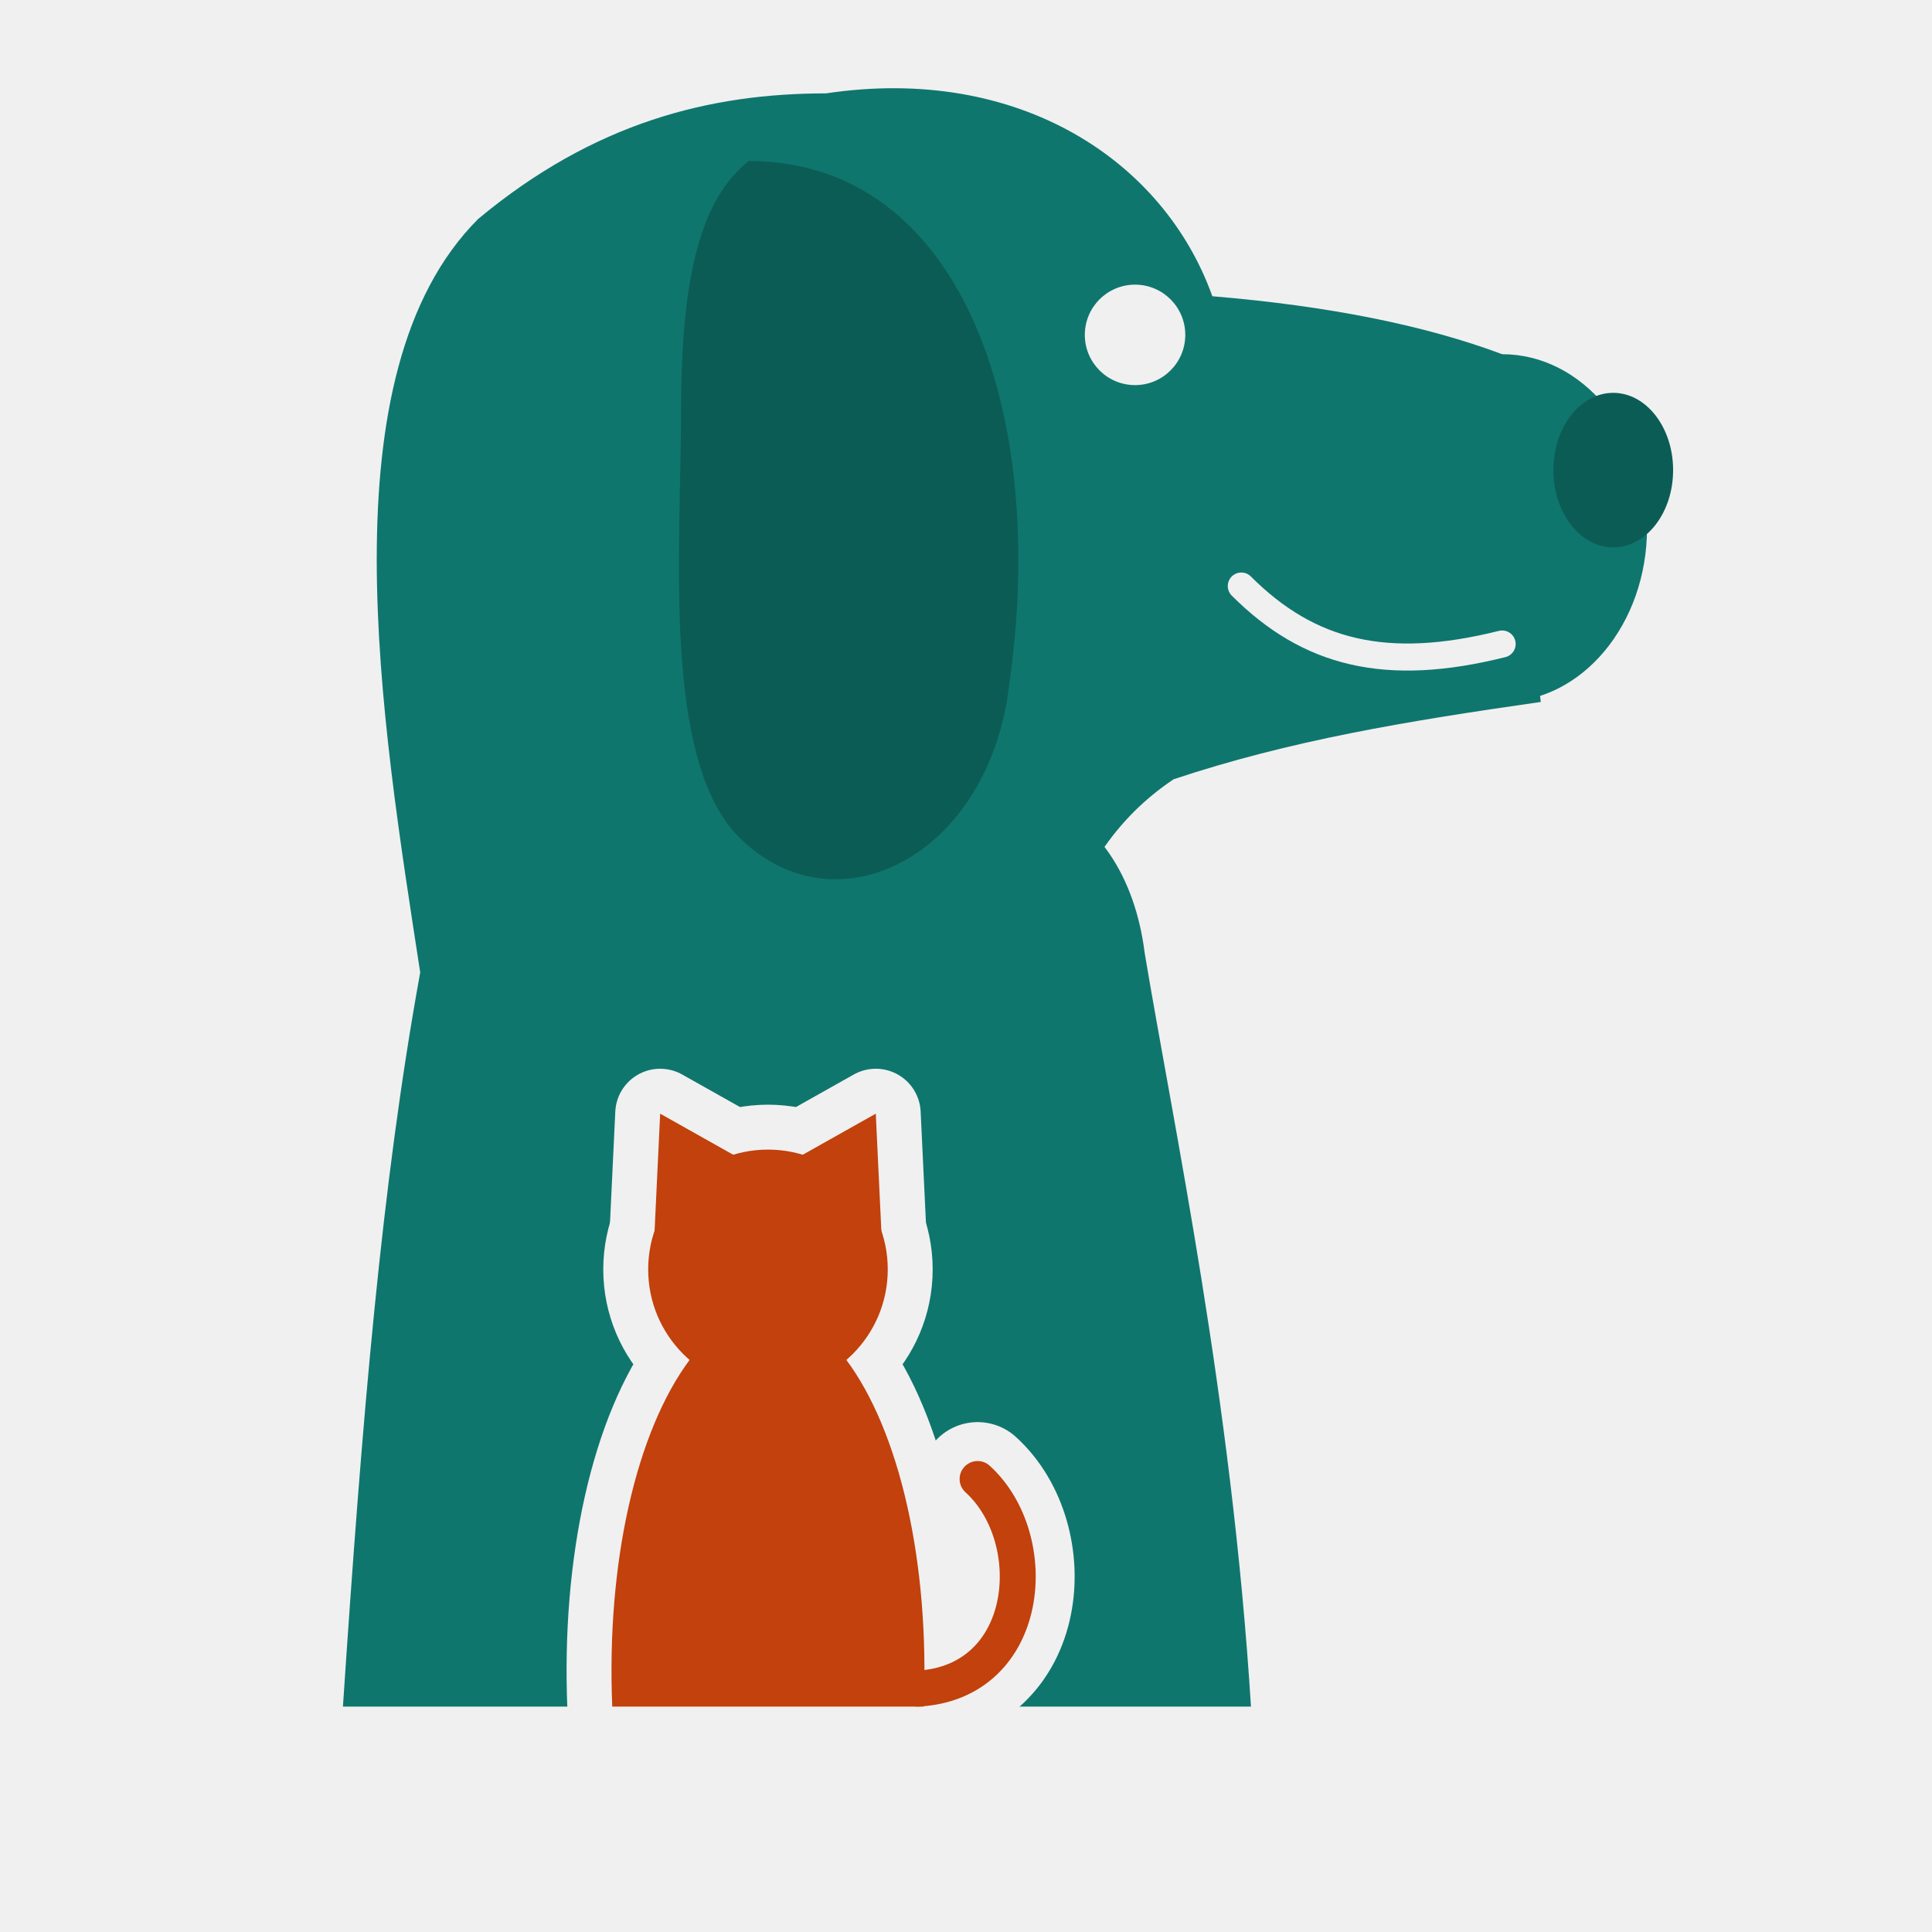
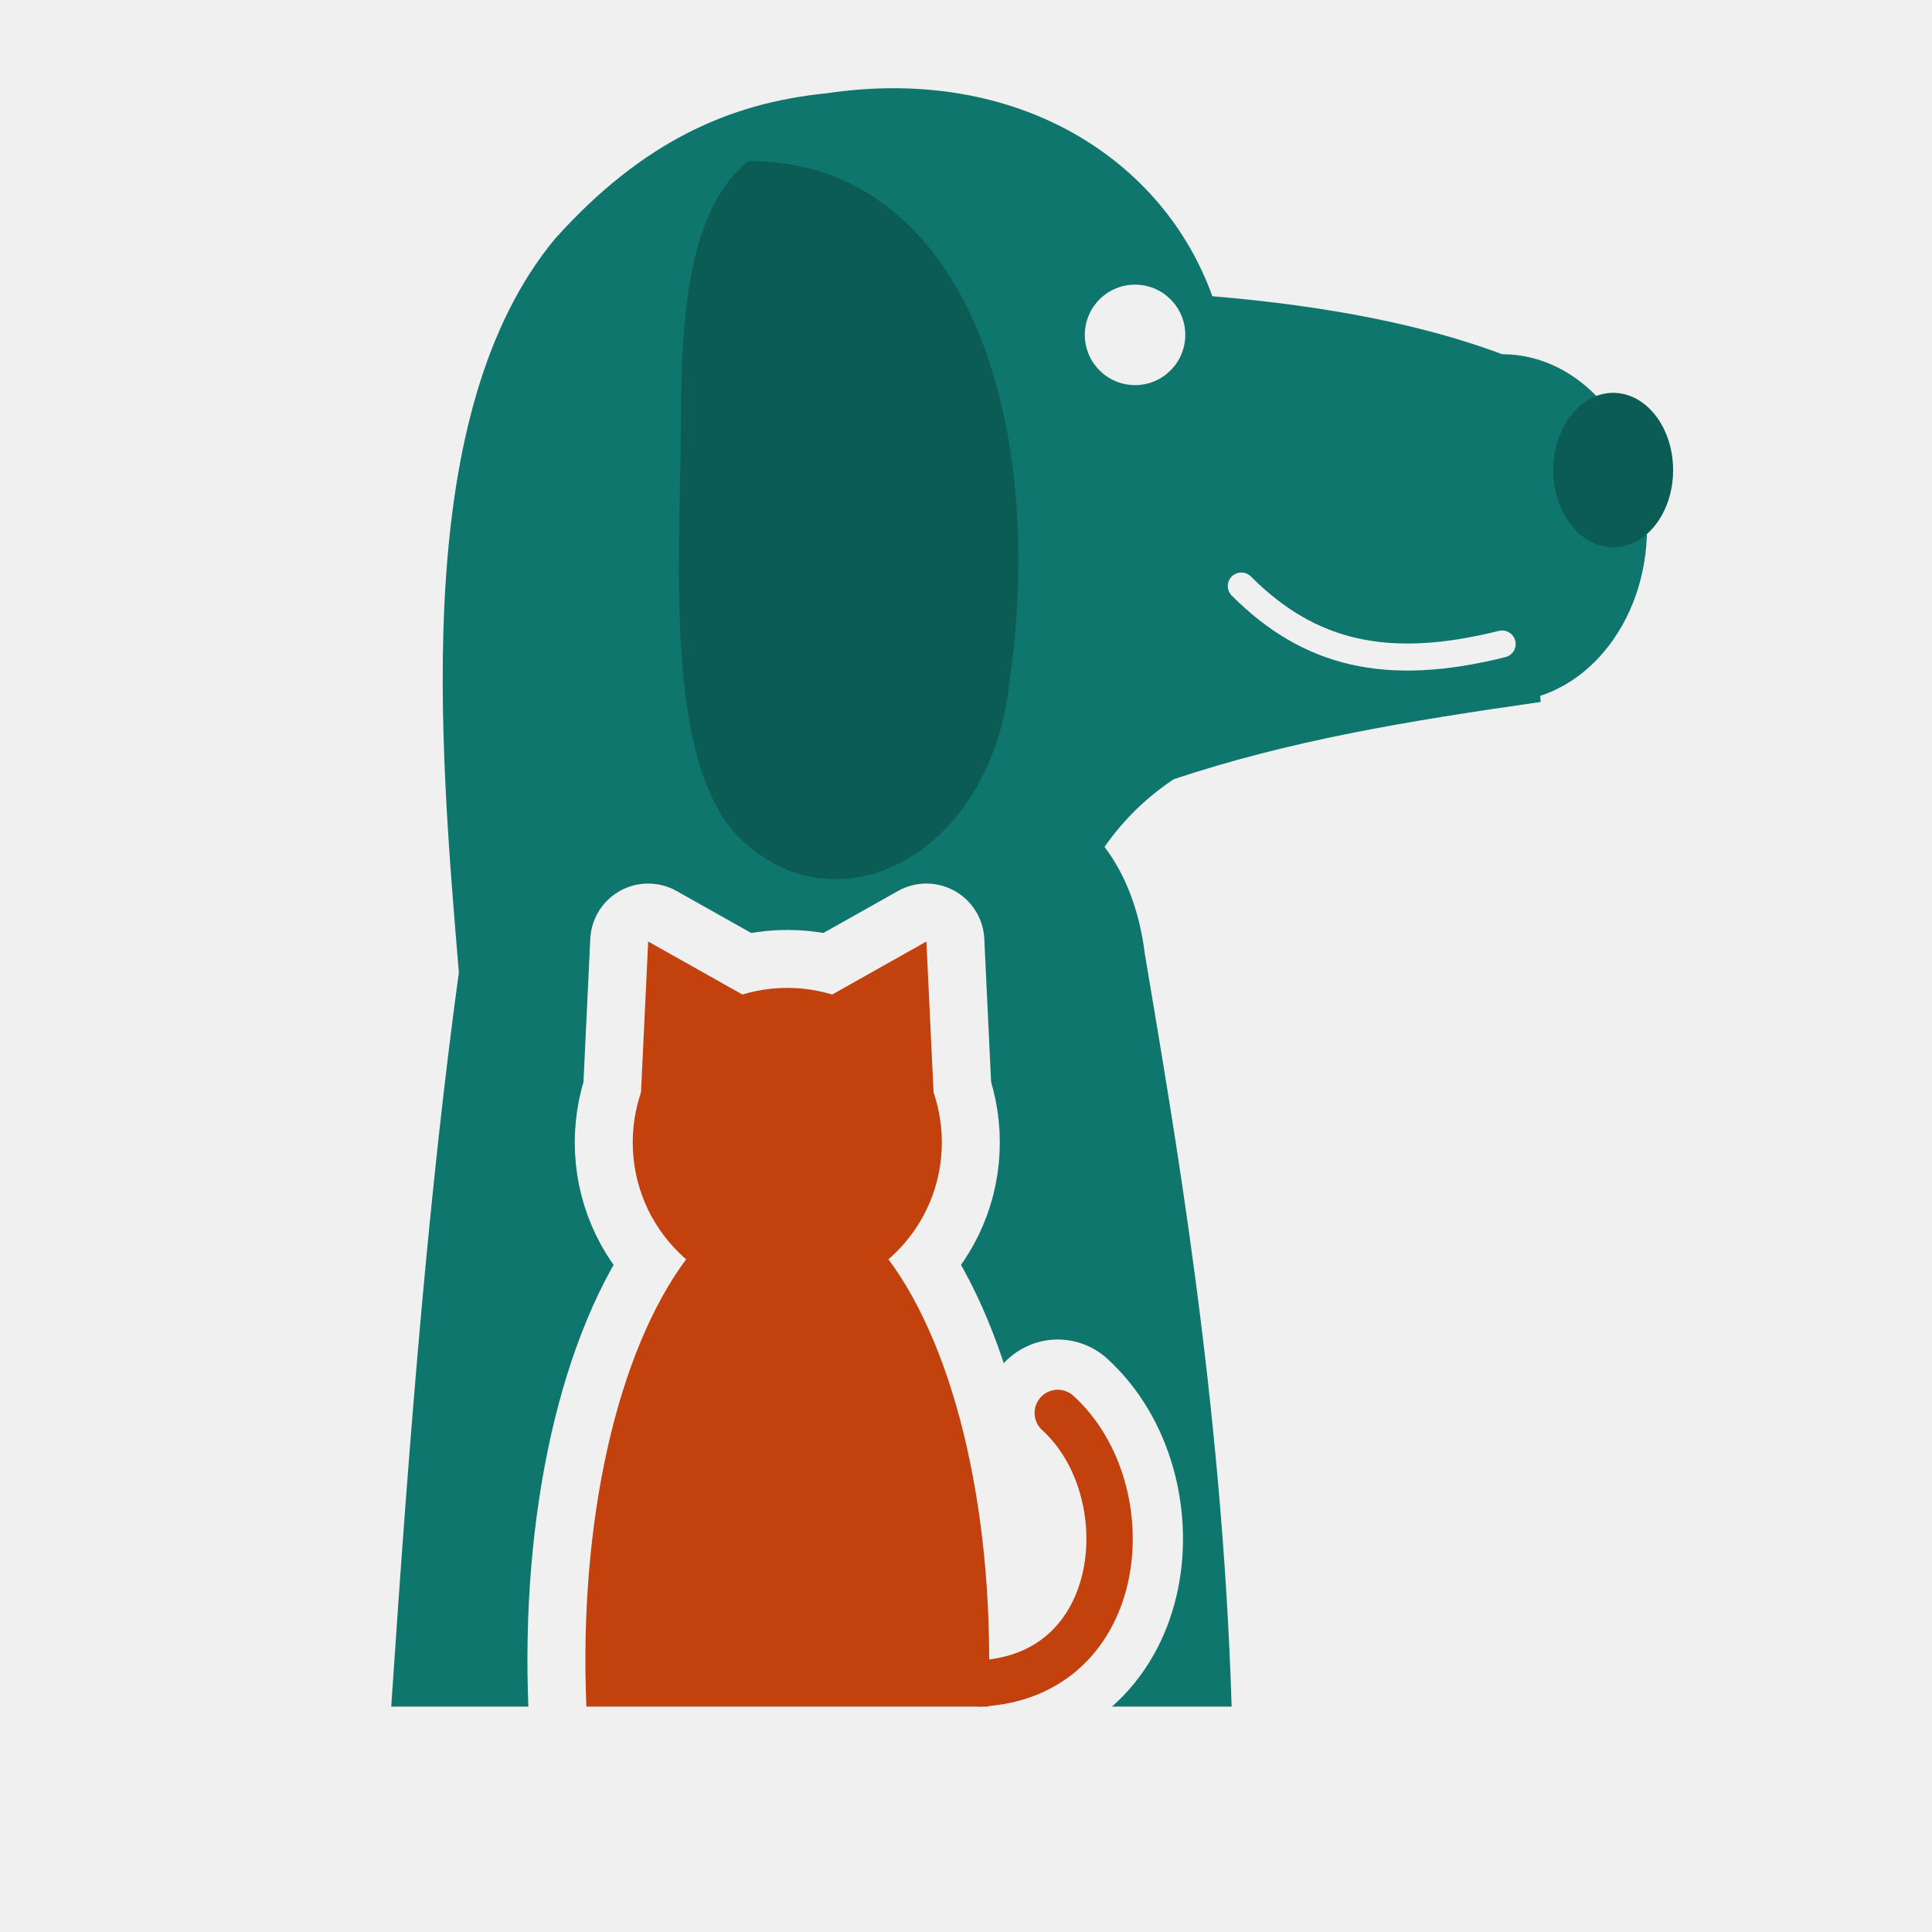
<svg xmlns="http://www.w3.org/2000/svg" viewBox="0 0 120 120">
  <defs>
    <mask id="k5" maskUnits="userSpaceOnUse" x="-20" y="-20" width="260" height="360">
      <rect x="-20" y="-20" width="260" height="360" fill="#fff" />
      <circle cx="130" cy="58" r="5.2" fill="#000" />
      <path d="M168 90 C156 93 148 91 141 84" fill="none" stroke="#000" stroke-width="2.8" stroke-linecap="round" />
-       <g transform="translate(92 200) scale(.62) translate(-30 -100)">
+       <g transform="translate(94 200) scale(.8) translate(-30 -100)">
        <g fill="#000" stroke="#000" stroke-width="15" stroke-linejoin="round">
          <circle cx="30" cy="27" r="20" />
          <path d="M11 22 L12 1 L28 10 Z" />
          <path d="M49 22 L48 1 L32 10 Z" />
          <path d="M17 42 C8 54 3 76 4 100 L56 100 C57 76 52 54 43 42 Z" />
        </g>
        <path d="M55 97 C74 96 76 72 65 62" fill="none" stroke="#000" stroke-linecap="round" stroke-width="19" />
      </g>
    </mask>
  </defs>
  <g transform="translate(-7.5 -14) scale(.6)">
    <g mask="url(#k5)">
      <g fill="#0f766e">
-         <path d="M56 124 C52 98 46 62 62 46 C74 36 86 33 98 33 C118 30 133 40 138 54 C150 55 160 57 168 60 L172 96 C158 98 146 100 134 104 C128 108 124 114 122 122 L100 134 Z" />
+         <path d="M60 124 C58 100 55 66 70 48 C79 38 88 34 98 33 C118 30 133 40 138 54 C150 55 160 57 168 60 L172 96 C158 98 146 100 134 104 C128 108 124 114 122 122 L100 134 Z" />
        <ellipse cx="168" cy="78" rx="15" ry="18" />
-         <path d="M56 124 C52 146 50 170 48 200 L142 200 C140 168 134 140 131 122 C130 114 126 108 120 106 L100 96 Z" />
+         <path d="M60 124 C57 146 55 170 53 200 L140 200 C139 168 134 140 131 122 C130 114 126 108 120 106 L100 96 Z" />
        <ellipse cx="179.5" cy="72" rx="6.2" ry="8" fill="#0c5c56" />
        <path fill="#0c5c56" d="M90 40 C112 40 121 66 117 94 C115 112 99 120 89 110 C81 102 83 80 83 66 C83 52 85 44 90 40 Z" />
      </g>
    </g>
-     <g transform="translate(92 200) scale(.62) translate(-30 -100)">
+     <g transform="translate(94 200) scale(.8) translate(-30 -100)">
      <g fill="#c2410c">
        <circle cx="30" cy="27" r="20" />
        <path d="M11 22 L12 1 L28 10 Z" />
        <path d="M49 22 L48 1 L32 10 Z" />
        <path d="M17 42 C8 54 3 76 4 100 L56 100 C57 76 52 54 43 42 Z" />
      </g>
      <path d="M55 97 C74 96 76 72 65 62" fill="none" stroke="#c2410c" stroke-width="6" stroke-linecap="round" />
    </g>
  </g>
</svg>
